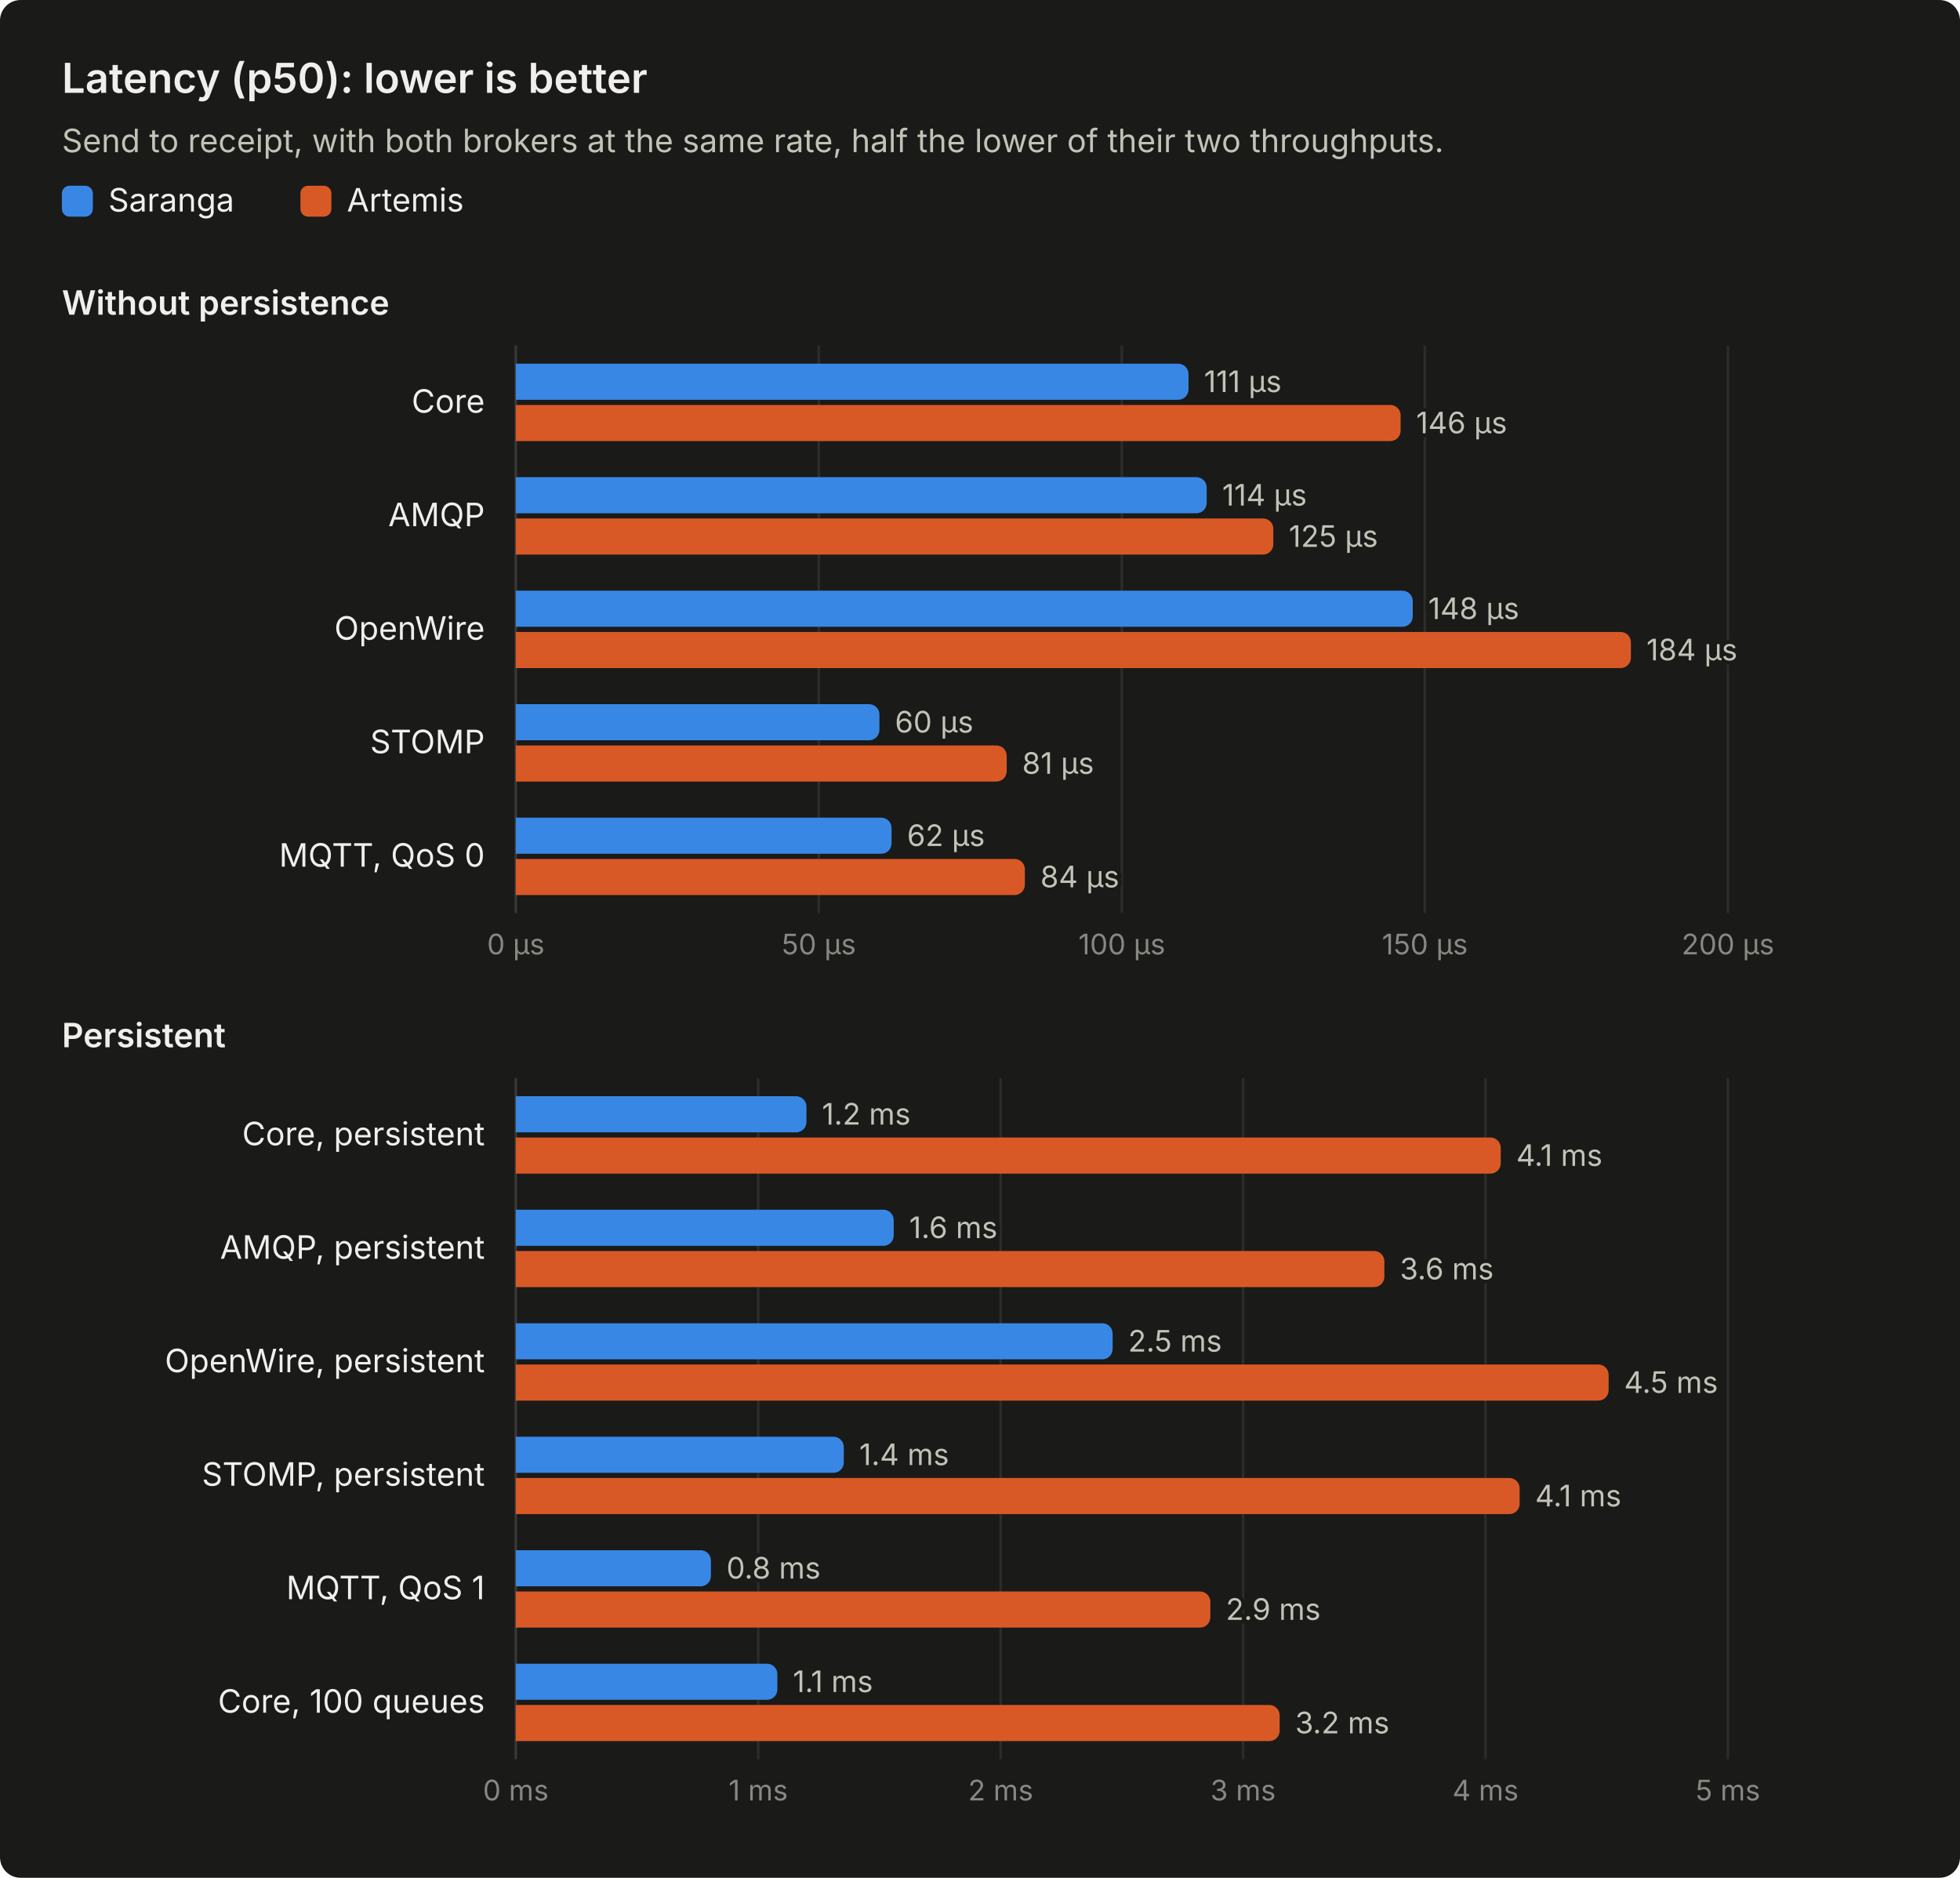
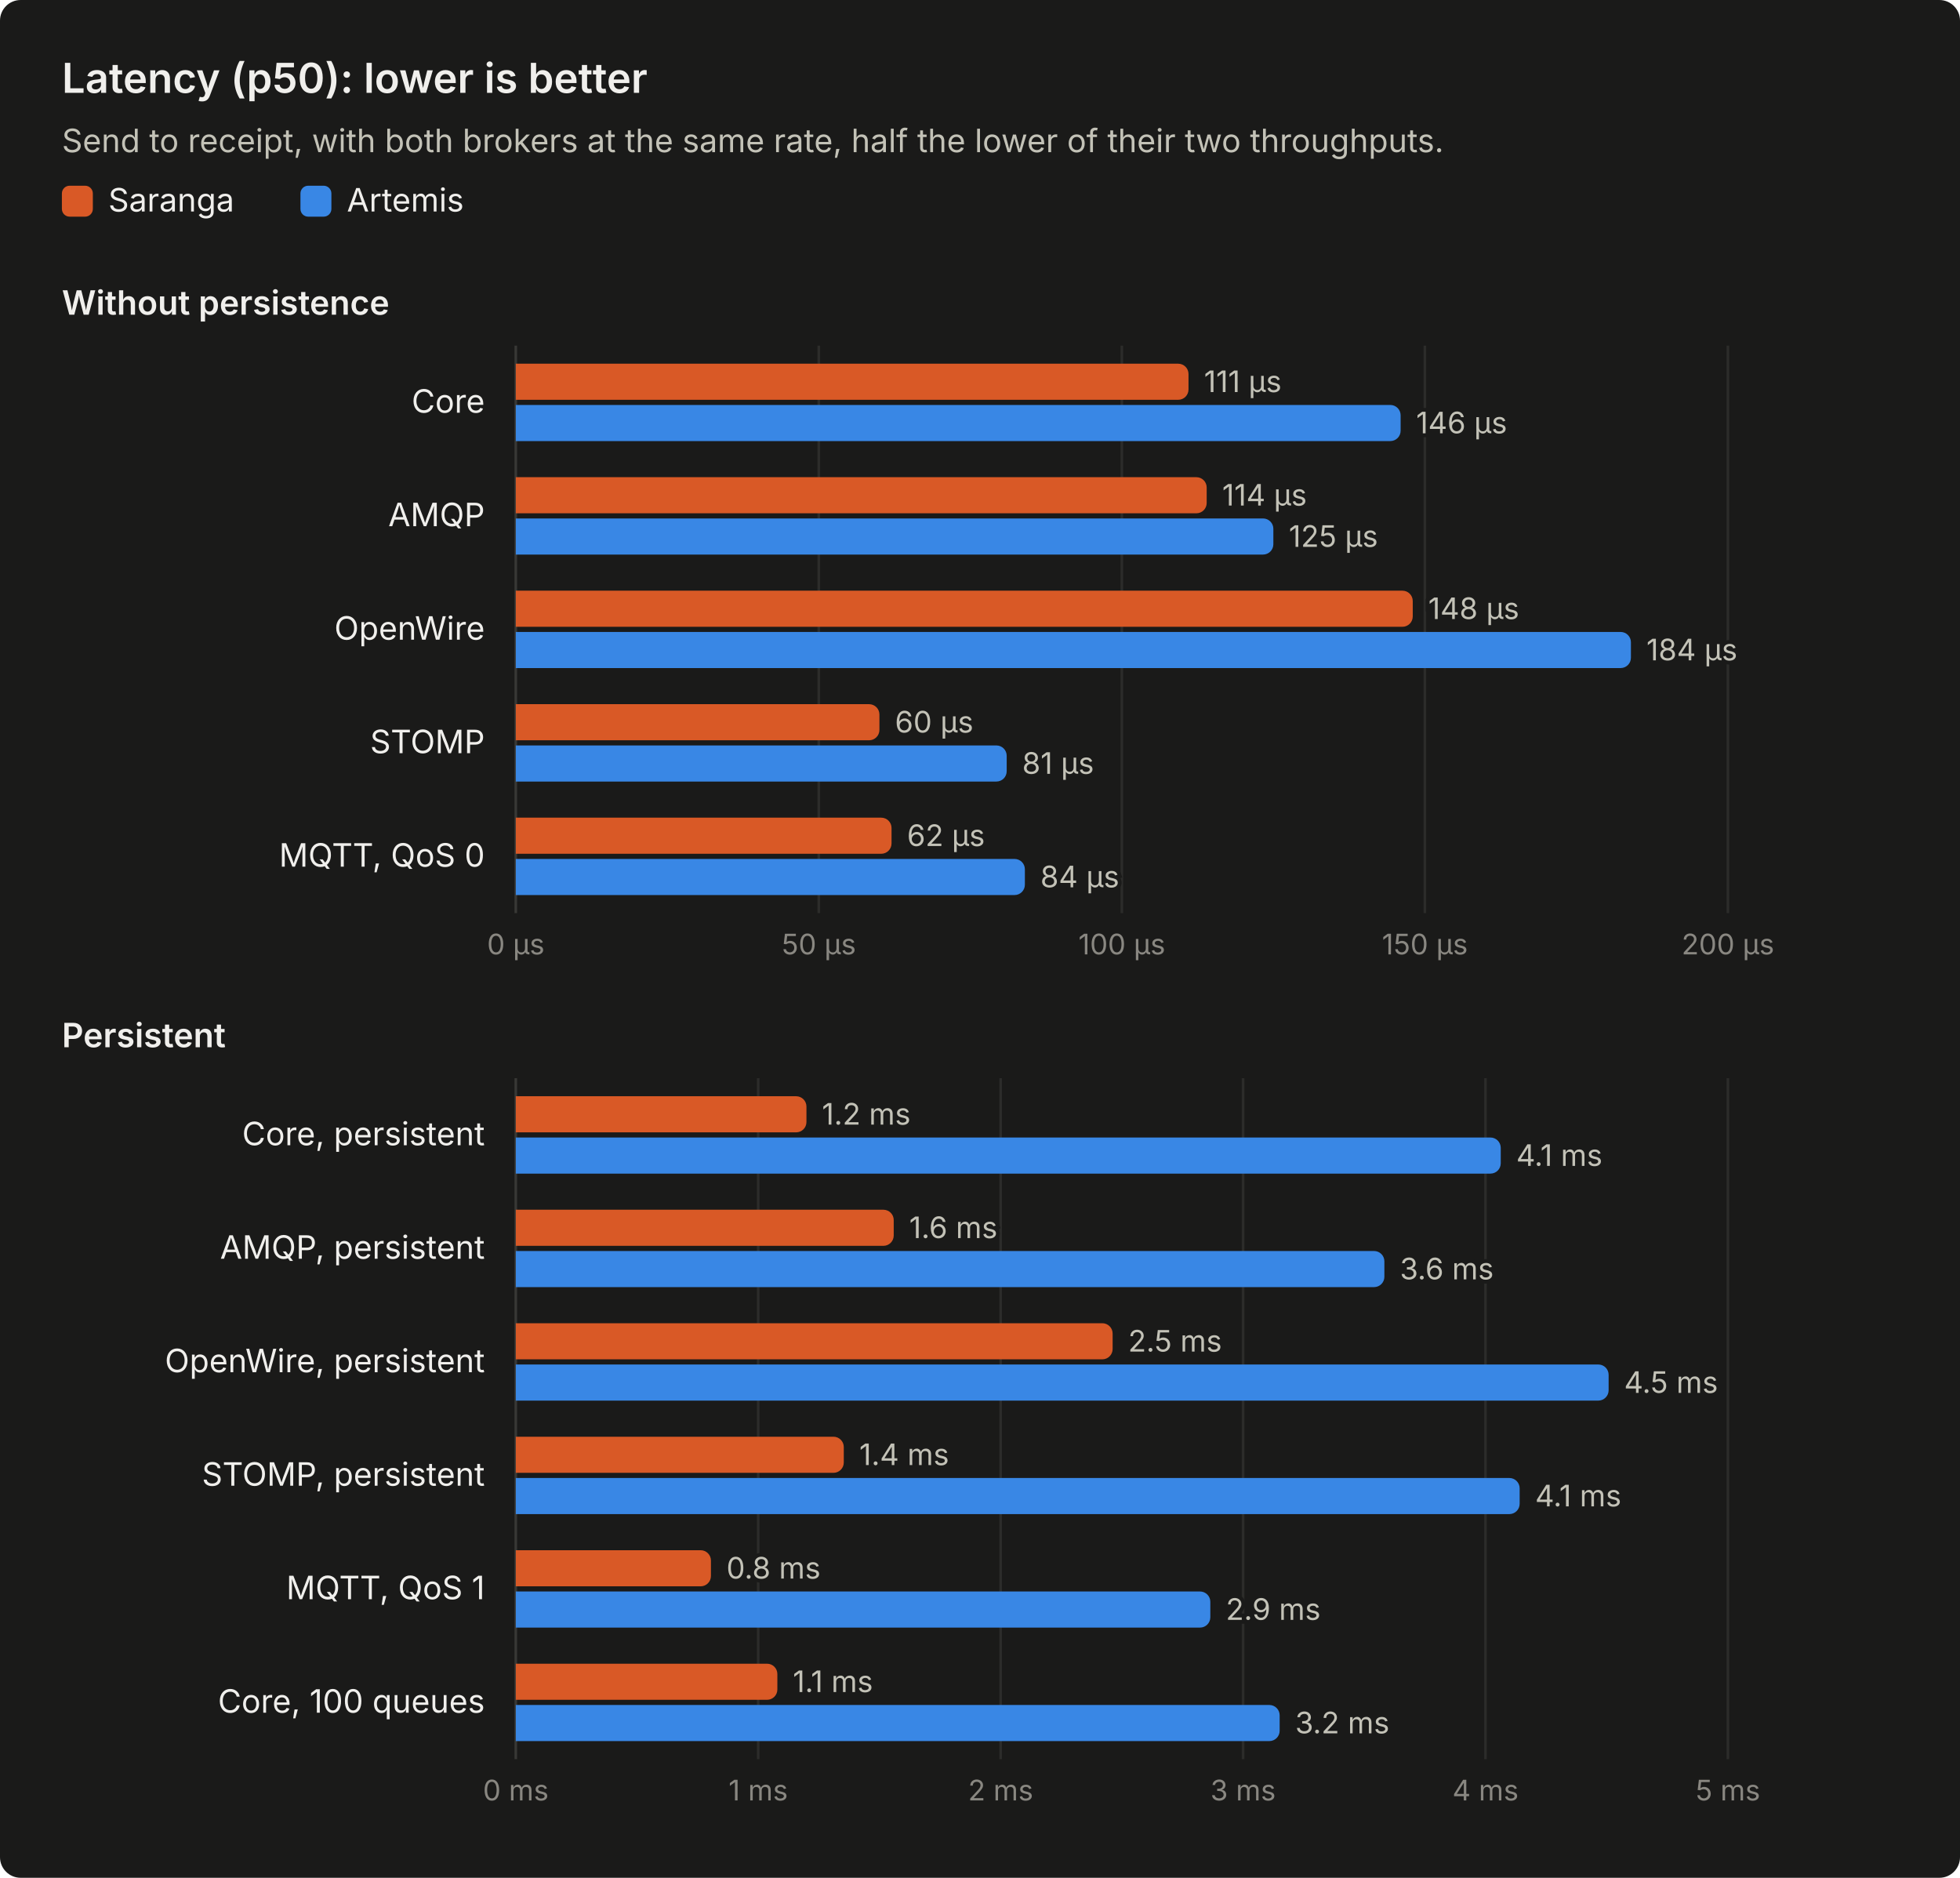
<svg xmlns="http://www.w3.org/2000/svg" width="760" height="728" viewBox="0 0 760 728" role="img" aria-labelledby="title desc" font-family="system-ui, -apple-system, &quot;Segoe UI&quot;, sans-serif">
  <rect width="760" height="728" rx="8" fill="#1a1a19" />
  <text x="24" y="36" font-size="16" font-weight="600" fill="#f0efec">Latency (p50): lower is better</text>
  <text x="24" y="59" font-size="12.5" fill="#c3c2b7">Send to receipt, with both brokers at the same rate, half the lower of their two throughputs.</text>
-   <rect x="24" y="72" width="12" height="12" rx="3" fill="#3987e5" />
+   <rect x="24" y="72" width="12" height="12" rx="3" fill="#d95926" />
  <text x="42" y="82" font-size="12.5" fill="#f0efec">Saranga</text>
-   <rect x="116.5" y="72" width="12" height="12" rx="3" fill="#d95926" />
+   <rect x="116.5" y="72" width="12" height="12" rx="3" fill="#3987e5" />
  <text x="134.5" y="82" font-size="12.5" fill="#f0efec">Artemis</text>
  <text x="24" y="122" font-size="13" font-weight="600" fill="#f0efec">Without persistence</text>
  <line x1="200" x2="200" y1="134" y2="354" stroke="#383835" stroke-width="1" />
  <text x="200" y="370" font-size="11" fill="#898781" text-anchor="middle" style="font-variant-numeric: tabular-nums">0 µs</text>
  <line x1="317.5" x2="317.5" y1="134" y2="354" stroke="#2c2c2a" stroke-width="1" />
  <text x="317.5" y="370" font-size="11" fill="#898781" text-anchor="middle" style="font-variant-numeric: tabular-nums">50 µs</text>
  <line x1="435" x2="435" y1="134" y2="354" stroke="#2c2c2a" stroke-width="1" />
  <text x="435" y="370" font-size="11" fill="#898781" text-anchor="middle" style="font-variant-numeric: tabular-nums">100 µs</text>
  <line x1="552.5" x2="552.5" y1="134" y2="354" stroke="#2c2c2a" stroke-width="1" />
  <text x="552.5" y="370" font-size="11" fill="#898781" text-anchor="middle" style="font-variant-numeric: tabular-nums">150 µs</text>
  <line x1="670" x2="670" y1="134" y2="354" stroke="#2c2c2a" stroke-width="1" />
  <text x="670" y="370" font-size="11" fill="#898781" text-anchor="middle" style="font-variant-numeric: tabular-nums">200 µs</text>
  <text x="188" y="160" font-size="12.5" fill="#f0efec" text-anchor="end">Core</text>
-   <path d="M200 141h256.85a4 4 0 0 1 4 4v6a4 4 0 0 1 -4 4h-256.85z" fill="#3987e5" />
+   <path d="M200 141h256.85a4 4 0 0 1 4 4v6a4 4 0 0 1 -4 4h-256.85z" fill="#d95926" />
  <text x="466.85" y="152" font-size="11.5" fill="#c3c2b7" stroke="#1a1a19" stroke-width="3" paint-order="stroke" style="font-variant-numeric: tabular-nums">111 µs</text>
-   <path d="M200 157h339.1a4 4 0 0 1 4 4v6a4 4 0 0 1 -4 4h-339.1z" fill="#d95926" />
+   <path d="M200 157h339.1a4 4 0 0 1 4 4v6a4 4 0 0 1 -4 4h-339.1z" fill="#3987e5" />
  <text x="549.1" y="168" font-size="11.5" fill="#c3c2b7" stroke="#1a1a19" stroke-width="3" paint-order="stroke" style="font-variant-numeric: tabular-nums">146 µs</text>
  <text x="188" y="204" font-size="12.5" fill="#f0efec" text-anchor="end">AMQP</text>
-   <path d="M200 185h263.9a4 4 0 0 1 4 4v6a4 4 0 0 1 -4 4h-263.9z" fill="#3987e5" />
+   <path d="M200 185h263.9a4 4 0 0 1 4 4v6a4 4 0 0 1 -4 4h-263.9z" fill="#d95926" />
  <text x="473.9" y="196" font-size="11.5" fill="#c3c2b7" stroke="#1a1a19" stroke-width="3" paint-order="stroke" style="font-variant-numeric: tabular-nums">114 µs</text>
-   <path d="M200 201h289.75a4 4 0 0 1 4 4v6a4 4 0 0 1 -4 4h-289.75z" fill="#d95926" />
+   <path d="M200 201h289.75a4 4 0 0 1 4 4v6a4 4 0 0 1 -4 4h-289.75z" fill="#3987e5" />
  <text x="499.75" y="212" font-size="11.5" fill="#c3c2b7" stroke="#1a1a19" stroke-width="3" paint-order="stroke" style="font-variant-numeric: tabular-nums">125 µs</text>
  <text x="188" y="248" font-size="12.5" fill="#f0efec" text-anchor="end">OpenWire</text>
-   <path d="M200 229h343.8a4 4 0 0 1 4 4v6a4 4 0 0 1 -4 4h-343.8z" fill="#3987e5" />
+   <path d="M200 229h343.8a4 4 0 0 1 4 4v6a4 4 0 0 1 -4 4h-343.8z" fill="#d95926" />
  <text x="553.8" y="240" font-size="11.5" fill="#c3c2b7" stroke="#1a1a19" stroke-width="3" paint-order="stroke" style="font-variant-numeric: tabular-nums">148 µs</text>
-   <path d="M200 245h428.4a4 4 0 0 1 4 4v6a4 4 0 0 1 -4 4h-428.4z" fill="#d95926" />
+   <path d="M200 245h428.4a4 4 0 0 1 4 4v6a4 4 0 0 1 -4 4h-428.4z" fill="#3987e5" />
  <text x="638.4" y="256" font-size="11.5" fill="#c3c2b7" stroke="#1a1a19" stroke-width="3" paint-order="stroke" style="font-variant-numeric: tabular-nums">184 µs</text>
  <text x="188" y="292" font-size="12.5" fill="#f0efec" text-anchor="end">STOMP</text>
-   <path d="M200 273h137a4 4 0 0 1 4 4v6a4 4 0 0 1 -4 4h-137z" fill="#3987e5" />
+   <path d="M200 273h137a4 4 0 0 1 4 4v6a4 4 0 0 1 -4 4h-137z" fill="#d95926" />
  <text x="347" y="284" font-size="11.5" fill="#c3c2b7" stroke="#1a1a19" stroke-width="3" paint-order="stroke" style="font-variant-numeric: tabular-nums">60 µs</text>
-   <path d="M200 289h186.35a4 4 0 0 1 4 4v6a4 4 0 0 1 -4 4h-186.35z" fill="#d95926" />
+   <path d="M200 289h186.35a4 4 0 0 1 4 4v6a4 4 0 0 1 -4 4h-186.35z" fill="#3987e5" />
  <text x="396.35" y="300" font-size="11.5" fill="#c3c2b7" stroke="#1a1a19" stroke-width="3" paint-order="stroke" style="font-variant-numeric: tabular-nums">81 µs</text>
  <text x="188" y="336" font-size="12.5" fill="#f0efec" text-anchor="end">MQTT, QoS 0</text>
-   <path d="M200 317h141.7a4 4 0 0 1 4 4v6a4 4 0 0 1 -4 4h-141.7z" fill="#3987e5" />
+   <path d="M200 317h141.7a4 4 0 0 1 4 4v6a4 4 0 0 1 -4 4h-141.7z" fill="#d95926" />
  <text x="351.7" y="328" font-size="11.5" fill="#c3c2b7" stroke="#1a1a19" stroke-width="3" paint-order="stroke" style="font-variant-numeric: tabular-nums">62 µs</text>
-   <path d="M200 333h193.4a4 4 0 0 1 4 4v6a4 4 0 0 1 -4 4h-193.4z" fill="#d95926" />
+   <path d="M200 333h193.4a4 4 0 0 1 4 4v6a4 4 0 0 1 -4 4h-193.4z" fill="#3987e5" />
  <text x="403.4" y="344" font-size="11.5" fill="#c3c2b7" stroke="#1a1a19" stroke-width="3" paint-order="stroke" style="font-variant-numeric: tabular-nums">84 µs</text>
  <text x="24" y="406" font-size="13" font-weight="600" fill="#f0efec">Persistent</text>
  <line x1="200" x2="200" y1="418" y2="682" stroke="#383835" stroke-width="1" />
  <text x="200" y="698" font-size="11" fill="#898781" text-anchor="middle" style="font-variant-numeric: tabular-nums">0 ms</text>
  <line x1="294" x2="294" y1="418" y2="682" stroke="#2c2c2a" stroke-width="1" />
  <text x="294" y="698" font-size="11" fill="#898781" text-anchor="middle" style="font-variant-numeric: tabular-nums">1 ms</text>
  <line x1="388" x2="388" y1="418" y2="682" stroke="#2c2c2a" stroke-width="1" />
  <text x="388" y="698" font-size="11" fill="#898781" text-anchor="middle" style="font-variant-numeric: tabular-nums">2 ms</text>
  <line x1="482" x2="482" y1="418" y2="682" stroke="#2c2c2a" stroke-width="1" />
  <text x="482" y="698" font-size="11" fill="#898781" text-anchor="middle" style="font-variant-numeric: tabular-nums">3 ms</text>
  <line x1="576" x2="576" y1="418" y2="682" stroke="#2c2c2a" stroke-width="1" />
  <text x="576" y="698" font-size="11" fill="#898781" text-anchor="middle" style="font-variant-numeric: tabular-nums">4 ms</text>
  <line x1="670" x2="670" y1="418" y2="682" stroke="#2c2c2a" stroke-width="1" />
  <text x="670" y="698" font-size="11" fill="#898781" text-anchor="middle" style="font-variant-numeric: tabular-nums">5 ms</text>
  <text x="188" y="444" font-size="12.5" fill="#f0efec" text-anchor="end">Core, persistent</text>
-   <path d="M200 425h108.706a4 4 0 0 1 4 4v6a4 4 0 0 1 -4 4h-108.706z" fill="#3987e5" />
+   <path d="M200 425h108.706a4 4 0 0 1 4 4v6a4 4 0 0 1 -4 4h-108.706z" fill="#d95926" />
  <text x="318.706" y="436" font-size="11.5" fill="#c3c2b7" stroke="#1a1a19" stroke-width="3" paint-order="stroke" style="font-variant-numeric: tabular-nums">1.2 ms</text>
-   <path d="M200 441h377.922a4 4 0 0 1 4 4v6a4 4 0 0 1 -4 4h-377.922z" fill="#d95926" />
+   <path d="M200 441h377.922a4 4 0 0 1 4 4v6a4 4 0 0 1 -4 4h-377.922z" fill="#3987e5" />
  <text x="587.922" y="452" font-size="11.5" fill="#c3c2b7" stroke="#1a1a19" stroke-width="3" paint-order="stroke" style="font-variant-numeric: tabular-nums">4.1 ms</text>
  <text x="188" y="488" font-size="12.5" fill="#f0efec" text-anchor="end">AMQP, persistent</text>
-   <path d="M200 469h142.546a4 4 0 0 1 4 4v6a4 4 0 0 1 -4 4h-142.546z" fill="#3987e5" />
+   <path d="M200 469h142.546a4 4 0 0 1 4 4v6a4 4 0 0 1 -4 4h-142.546z" fill="#d95926" />
  <text x="352.546" y="480" font-size="11.5" fill="#c3c2b7" stroke="#1a1a19" stroke-width="3" paint-order="stroke" style="font-variant-numeric: tabular-nums">1.6 ms</text>
-   <path d="M200 485h332.802a4 4 0 0 1 4 4v6a4 4 0 0 1 -4 4h-332.802z" fill="#d95926" />
+   <path d="M200 485h332.802a4 4 0 0 1 4 4v6a4 4 0 0 1 -4 4h-332.802z" fill="#3987e5" />
  <text x="542.802" y="496" font-size="11.5" fill="#c3c2b7" stroke="#1a1a19" stroke-width="3" paint-order="stroke" style="font-variant-numeric: tabular-nums">3.6 ms</text>
  <text x="188" y="532" font-size="12.5" fill="#f0efec" text-anchor="end">OpenWire, persistent</text>
-   <path d="M200 513h227.428a4 4 0 0 1 4 4v6a4 4 0 0 1 -4 4h-227.428z" fill="#3987e5" />
+   <path d="M200 513h227.428a4 4 0 0 1 4 4v6a4 4 0 0 1 -4 4h-227.428z" fill="#d95926" />
  <text x="437.428" y="524" font-size="11.5" fill="#c3c2b7" stroke="#1a1a19" stroke-width="3" paint-order="stroke" style="font-variant-numeric: tabular-nums">2.5 ms</text>
-   <path d="M200 529h419.752a4 4 0 0 1 4 4v6a4 4 0 0 1 -4 4h-419.752z" fill="#d95926" />
+   <path d="M200 529h419.752a4 4 0 0 1 4 4v6a4 4 0 0 1 -4 4h-419.752z" fill="#3987e5" />
  <text x="629.752" y="540" font-size="11.5" fill="#c3c2b7" stroke="#1a1a19" stroke-width="3" paint-order="stroke" style="font-variant-numeric: tabular-nums">4.5 ms</text>
  <text x="188" y="576" font-size="12.5" fill="#f0efec" text-anchor="end">STOMP, persistent</text>
-   <path d="M200 557h123.182a4 4 0 0 1 4 4v6a4 4 0 0 1 -4 4h-123.182z" fill="#3987e5" />
+   <path d="M200 557h123.182a4 4 0 0 1 4 4v6a4 4 0 0 1 -4 4h-123.182z" fill="#d95926" />
  <text x="333.182" y="568" font-size="11.5" fill="#c3c2b7" stroke="#1a1a19" stroke-width="3" paint-order="stroke" style="font-variant-numeric: tabular-nums">1.4 ms</text>
-   <path d="M200 573h385.254a4 4 0 0 1 4 4v6a4 4 0 0 1 -4 4h-385.254z" fill="#d95926" />
+   <path d="M200 573h385.254a4 4 0 0 1 4 4v6a4 4 0 0 1 -4 4h-385.254z" fill="#3987e5" />
  <text x="595.254" y="584" font-size="11.5" fill="#c3c2b7" stroke="#1a1a19" stroke-width="3" paint-order="stroke" style="font-variant-numeric: tabular-nums">4.1 ms</text>
  <text x="188" y="620" font-size="12.5" fill="#f0efec" text-anchor="end">MQTT, QoS 1</text>
-   <path d="M200 601h71.67a4 4 0 0 1 4 4v6a4 4 0 0 1 -4 4h-71.67z" fill="#3987e5" />
+   <path d="M200 601h71.67a4 4 0 0 1 4 4v6a4 4 0 0 1 -4 4h-71.67z" fill="#d95926" />
  <text x="281.67" y="612" font-size="11.5" fill="#c3c2b7" stroke="#1a1a19" stroke-width="3" paint-order="stroke" style="font-variant-numeric: tabular-nums">0.8 ms</text>
-   <path d="M200 617h265.31a4 4 0 0 1 4 4v6a4 4 0 0 1 -4 4h-265.31z" fill="#d95926" />
+   <path d="M200 617h265.31a4 4 0 0 1 4 4v6a4 4 0 0 1 -4 4h-265.31z" fill="#3987e5" />
  <text x="475.31" y="628" font-size="11.5" fill="#c3c2b7" stroke="#1a1a19" stroke-width="3" paint-order="stroke" style="font-variant-numeric: tabular-nums">2.9 ms</text>
  <text x="188" y="664" font-size="12.5" fill="#f0efec" text-anchor="end">Core, 100 queues</text>
-   <path d="M200 645h97.426a4 4 0 0 1 4 4v6a4 4 0 0 1 -4 4h-97.426z" fill="#3987e5" />
+   <path d="M200 645h97.426a4 4 0 0 1 4 4v6a4 4 0 0 1 -4 4h-97.426z" fill="#d95926" />
  <text x="307.426" y="656" font-size="11.5" fill="#c3c2b7" stroke="#1a1a19" stroke-width="3" paint-order="stroke" style="font-variant-numeric: tabular-nums">1.1 ms</text>
-   <path d="M200 661h292.194a4 4 0 0 1 4 4v6a4 4 0 0 1 -4 4h-292.194z" fill="#d95926" />
+   <path d="M200 661h292.194a4 4 0 0 1 4 4v6a4 4 0 0 1 -4 4h-292.194z" fill="#3987e5" />
  <text x="502.194" y="672" font-size="11.5" fill="#c3c2b7" stroke="#1a1a19" stroke-width="3" paint-order="stroke" style="font-variant-numeric: tabular-nums">3.2 ms</text>
</svg>
